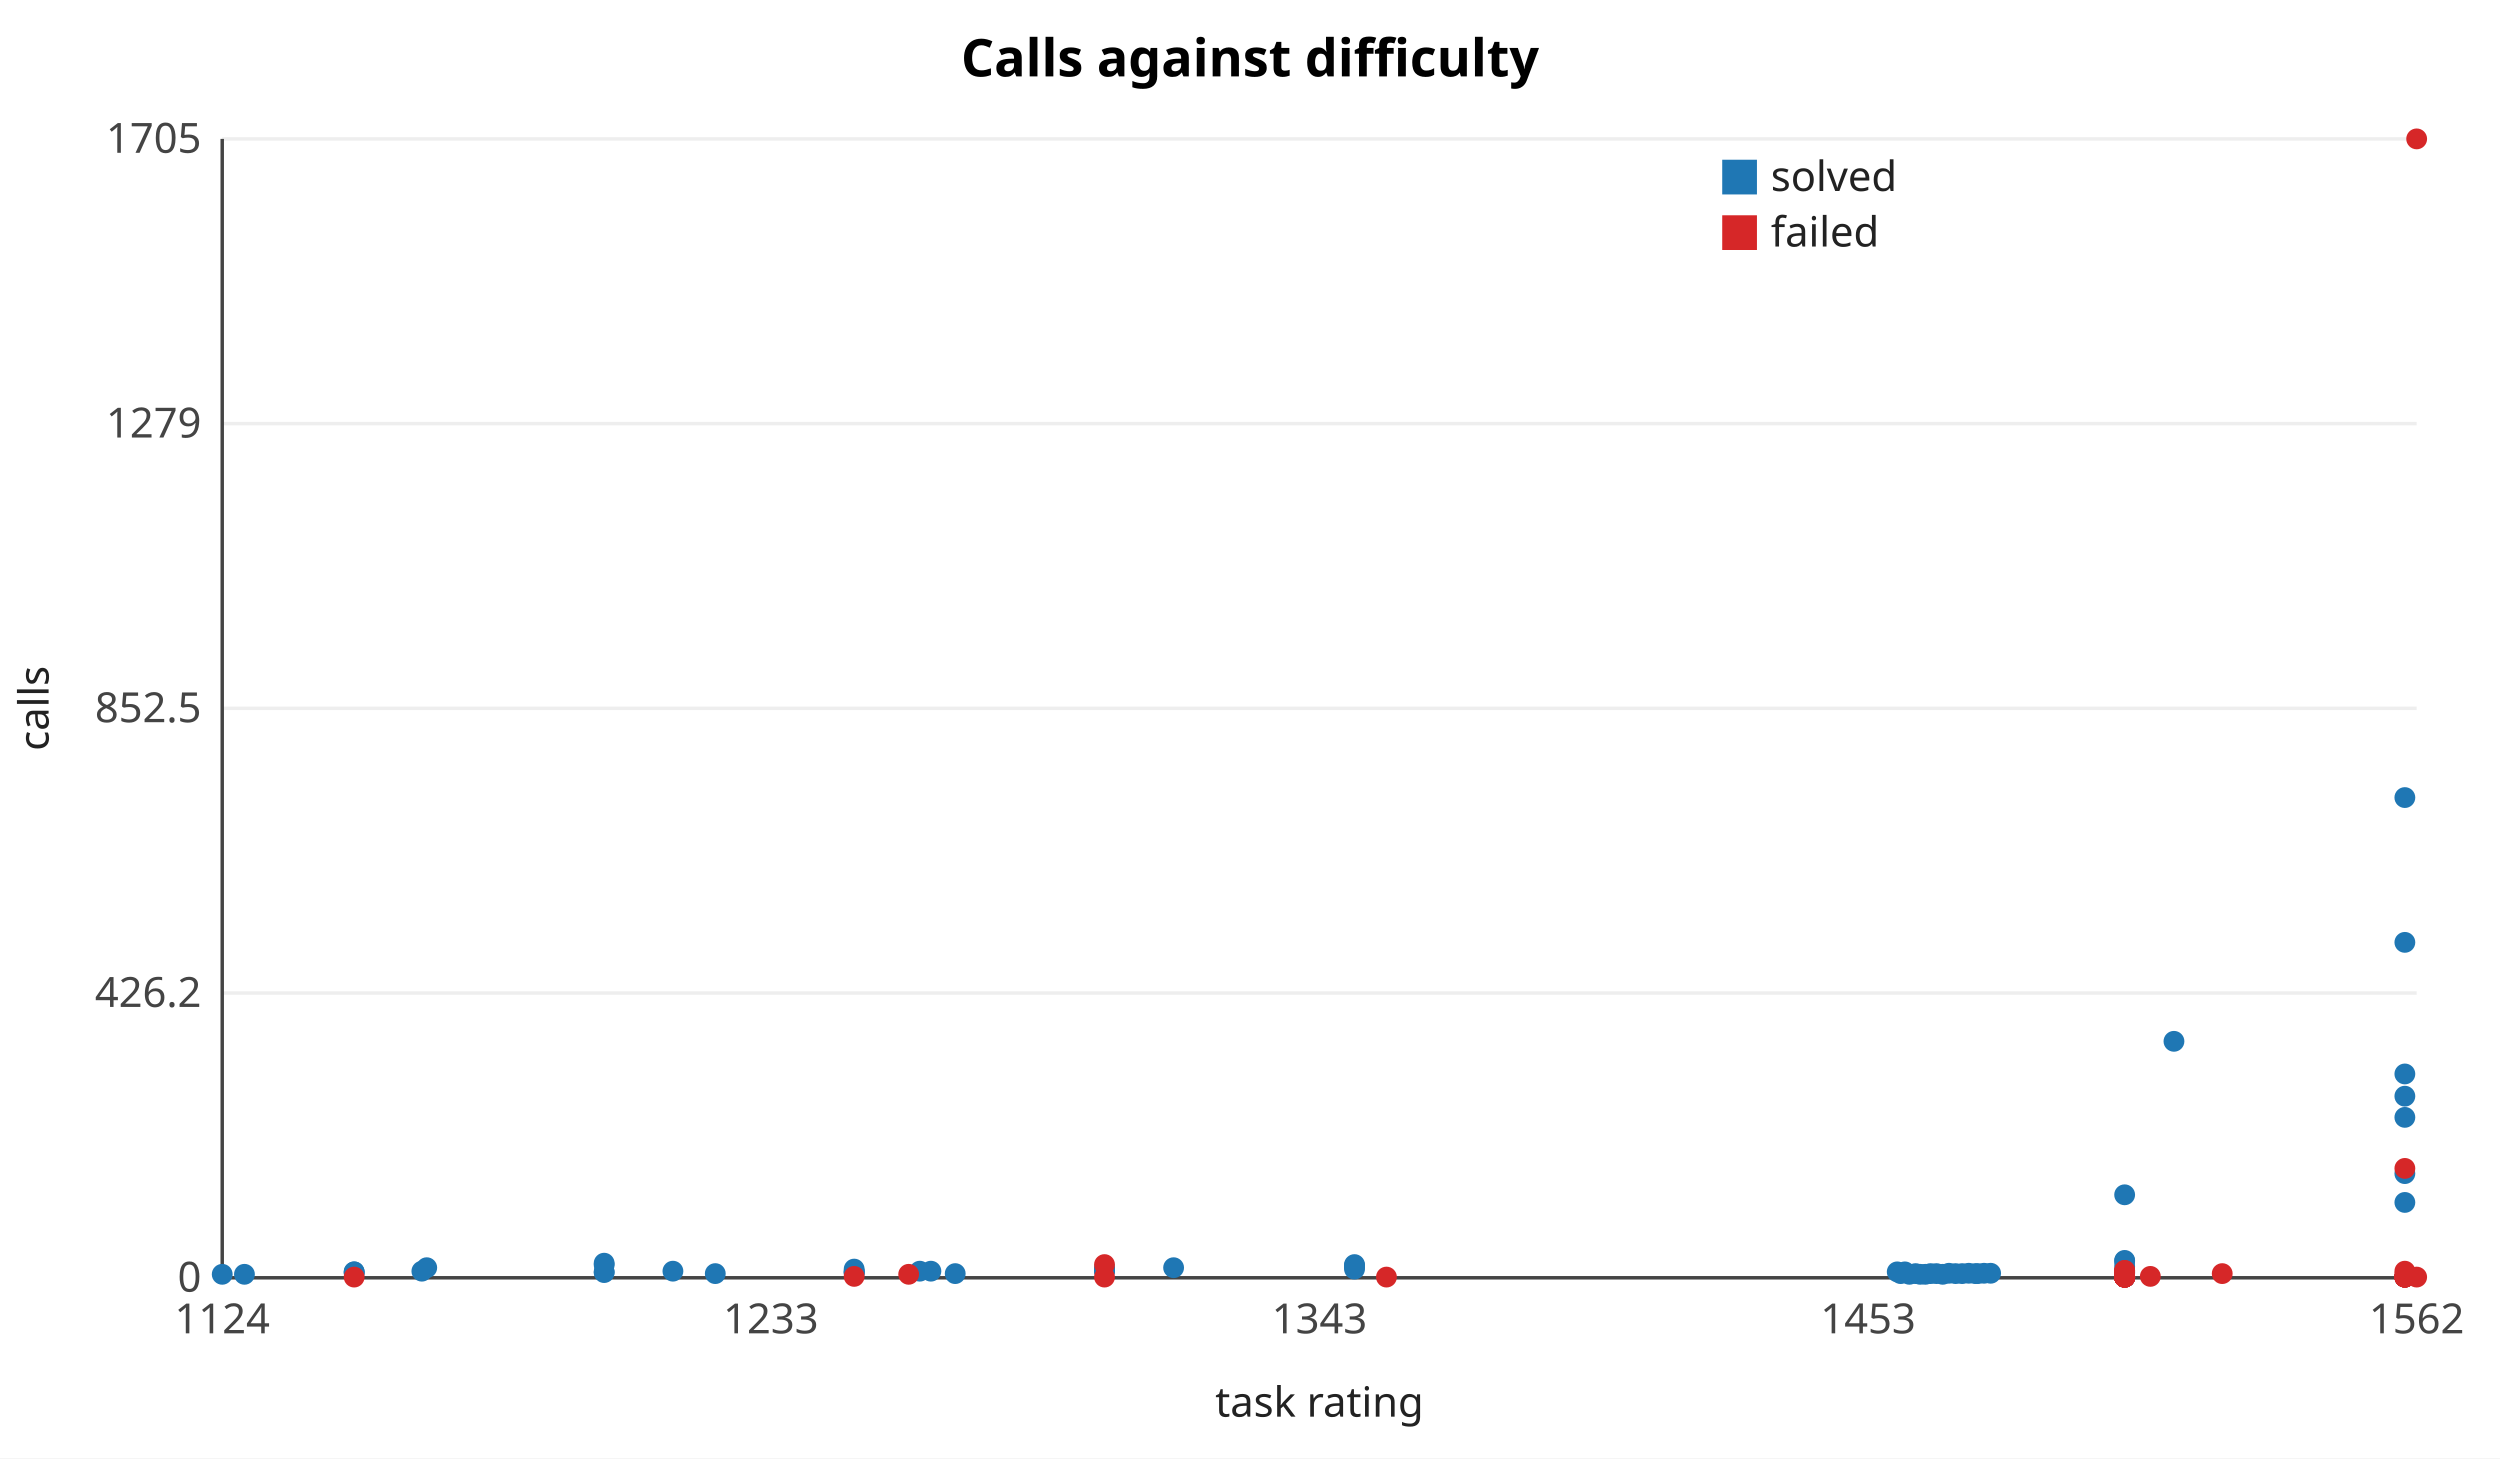
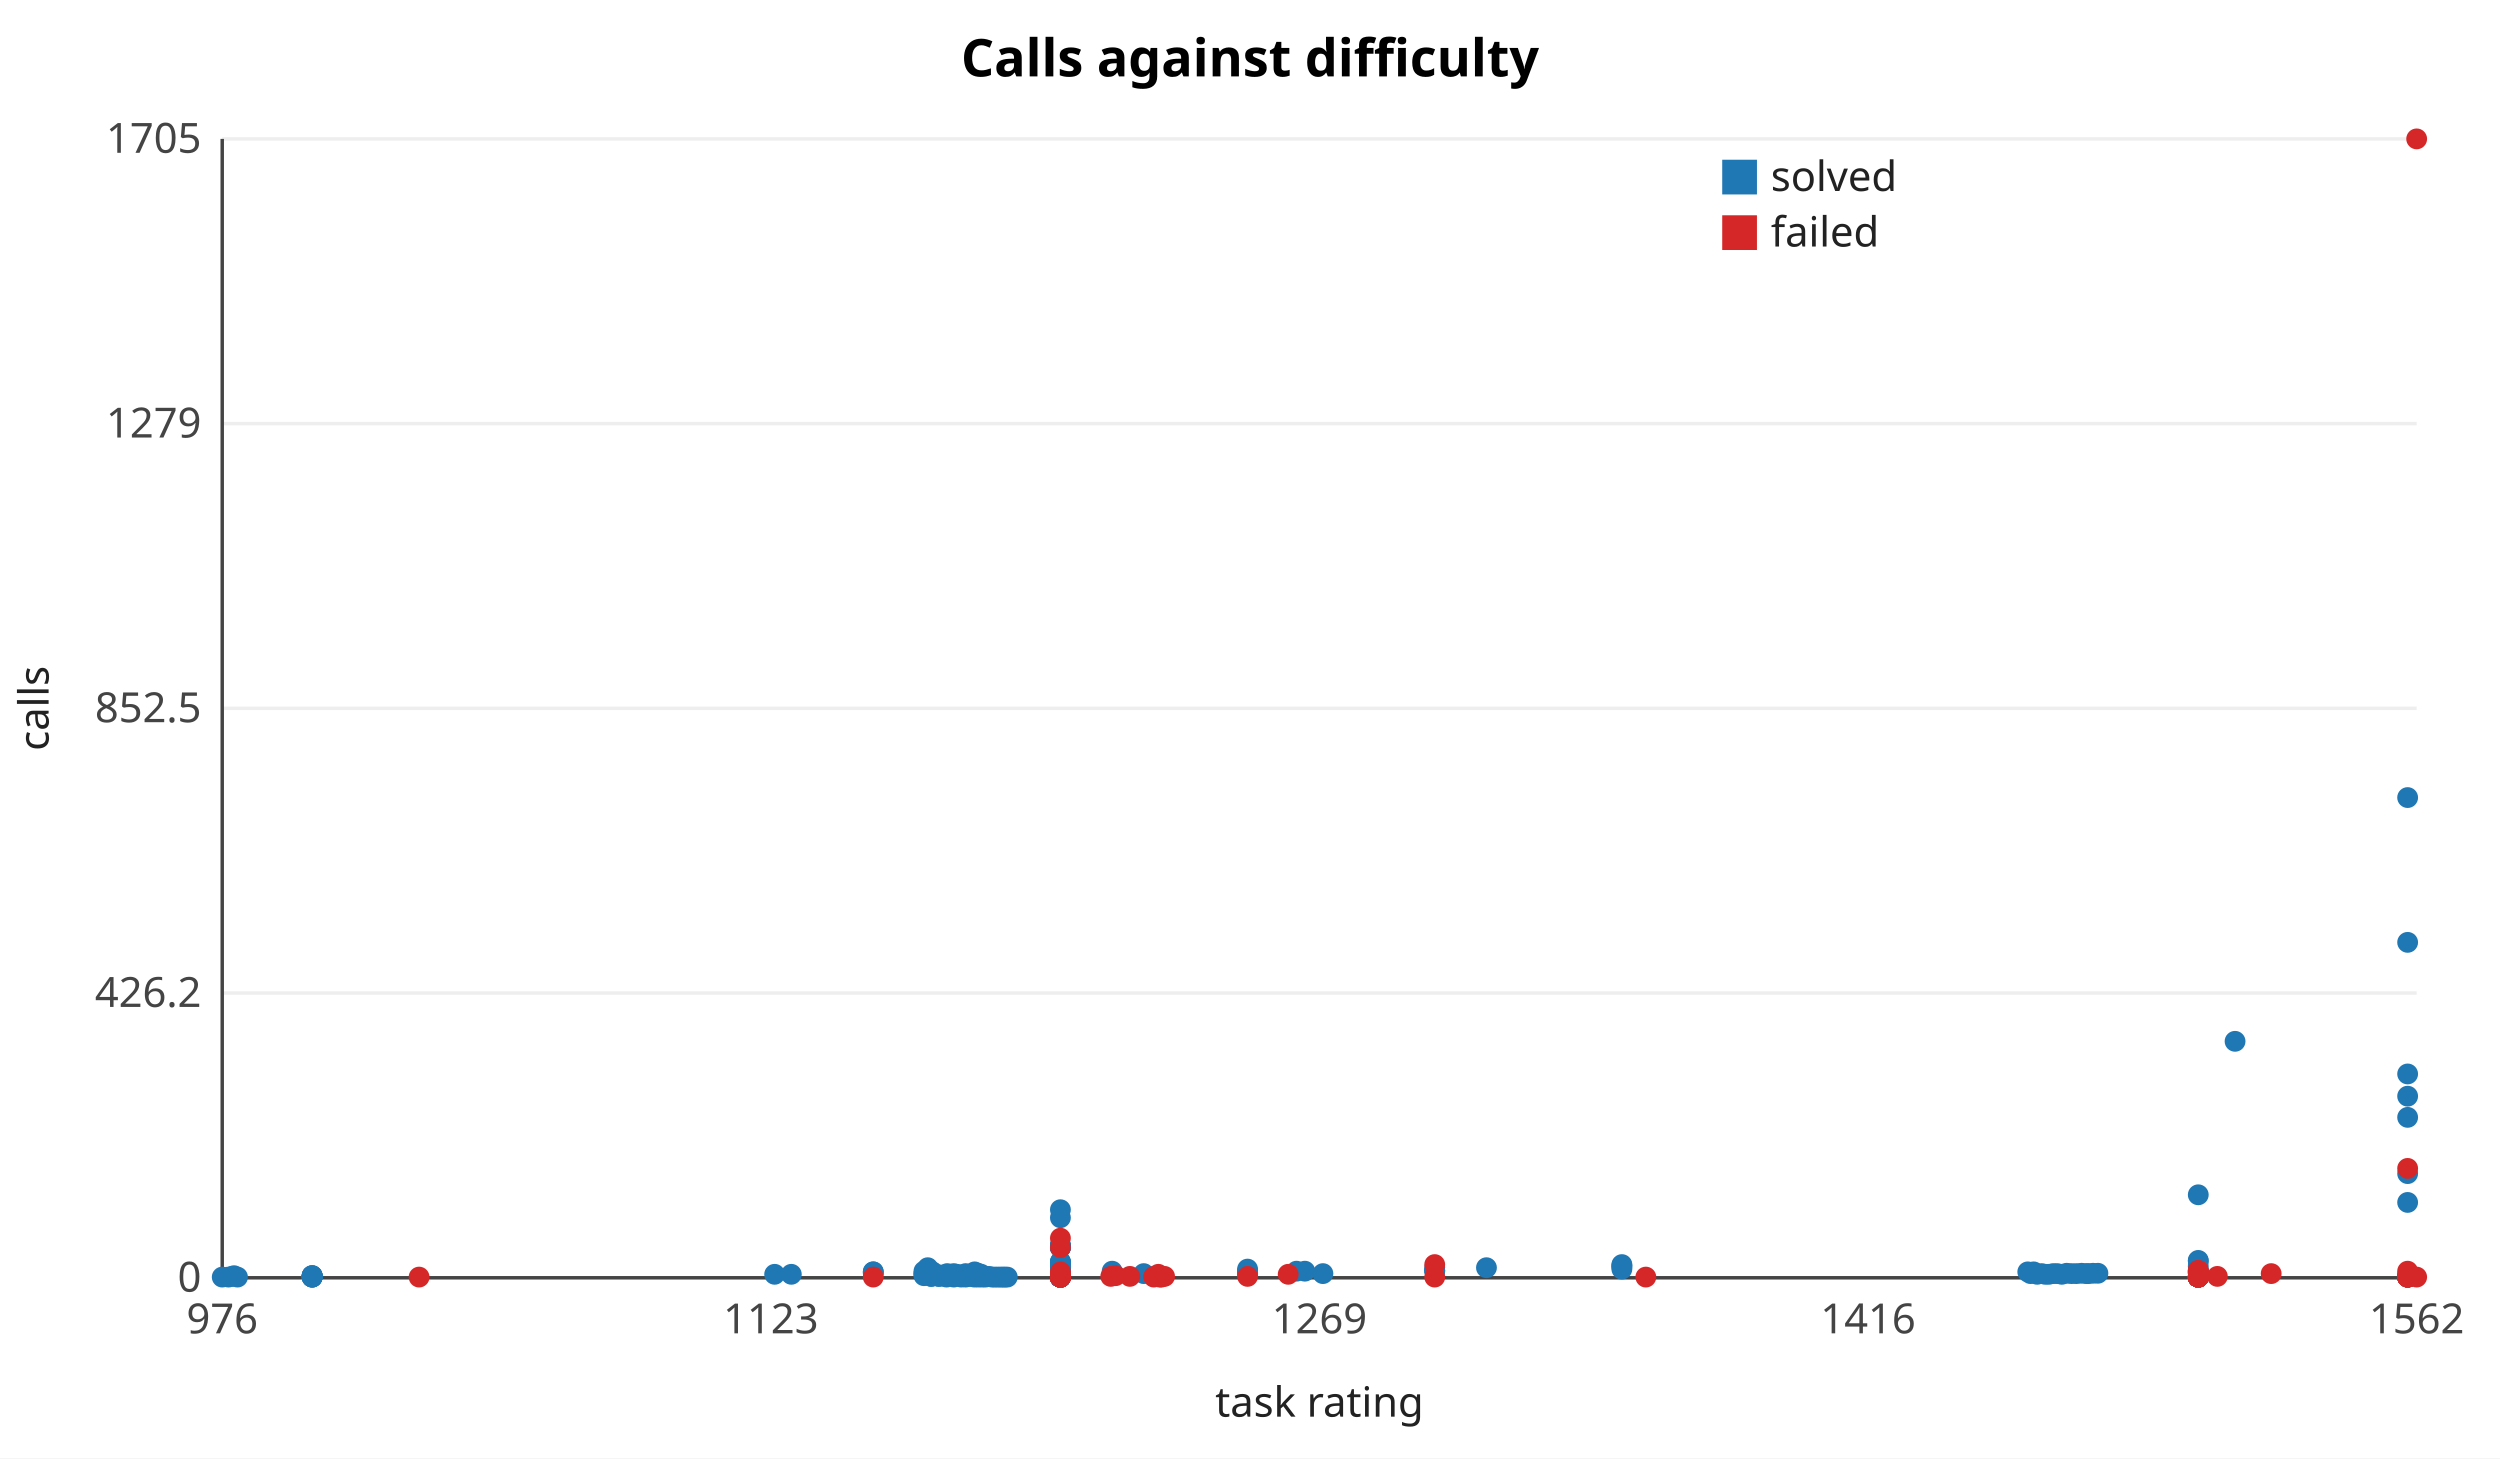
<svg xmlns="http://www.w3.org/2000/svg" width="720" height="420" viewBox="0 0 720 420" font-family="system-ui, sans-serif" font-size="12">
  <rect width="720" height="420" fill="#ffffff" />
  <text x="360" y="22" text-anchor="middle" font-size="15" font-weight="600">Calls against difficulty</text>
-   <text x="64" y="384" text-anchor="middle" fill="#444">1124</text>
+   <text x="64" y="384" text-anchor="middle" fill="#444">976</text>
  <text x="58" y="372" text-anchor="end" fill="#444">0</text>
  <line x1="64" y1="368" x2="696" y2="368" stroke="#eee" />
-   <text x="222" y="384" text-anchor="middle" fill="#444">1233</text>
+   <text x="222" y="384" text-anchor="middle" fill="#444">1123</text>
  <text x="58" y="290" text-anchor="end" fill="#444">426.2</text>
  <line x1="64" y1="286" x2="696" y2="286" stroke="#eee" />
-   <text x="380" y="384" text-anchor="middle" fill="#444">1343</text>
+   <text x="380" y="384" text-anchor="middle" fill="#444">1269</text>
  <text x="58" y="208" text-anchor="end" fill="#444">852.5</text>
  <line x1="64" y1="204" x2="696" y2="204" stroke="#eee" />
-   <text x="538" y="384" text-anchor="middle" fill="#444">1453</text>
+   <text x="538" y="384" text-anchor="middle" fill="#444">1416</text>
  <text x="58" y="126" text-anchor="end" fill="#444">1279</text>
  <line x1="64" y1="122" x2="696" y2="122" stroke="#eee" />
  <text x="696" y="384" text-anchor="middle" fill="#444">1562</text>
  <text x="58" y="44" text-anchor="end" fill="#444">1705</text>
  <line x1="64" y1="40" x2="696" y2="40" stroke="#eee" />
  <line x1="64" y1="368" x2="696" y2="368" stroke="#444" />
  <line x1="64" y1="40" x2="64" y2="368" stroke="#444" />
  <text x="380" y="408" text-anchor="middle" fill="#222">task rating</text>
  <text transform="translate(14 204) rotate(-90)" text-anchor="middle" fill="#222">calls</text>
-   <circle cx="174.0" cy="366.3" r="3" fill="#1f77b4" />
-   <circle cx="546.4" cy="366.3" r="3" fill="#1f77b4" />
-   <circle cx="611.9" cy="367.8" r="3" fill="#1f77b4" />
-   <circle cx="611.9" cy="367.8" r="3" fill="#1f77b4" />
-   <circle cx="121.5" cy="366.1" r="3" fill="#1f77b4" />
-   <circle cx="246.0" cy="365.5" r="3" fill="#1f77b4" />
-   <circle cx="611.9" cy="367.8" r="3" fill="#1f77b4" />
-   <circle cx="547.4" cy="366.8" r="3" fill="#1f77b4" />
-   <circle cx="611.9" cy="367.8" r="3" fill="#1f77b4" />
-   <circle cx="390.1" cy="365.5" r="3" fill="#1f77b4" />
-   <circle cx="611.9" cy="367.8" r="3" fill="#1f77b4" />
-   <circle cx="611.9" cy="367.8" r="3" fill="#1f77b4" />
-   <circle cx="174.0" cy="364.3" r="3" fill="#1f77b4" />
-   <circle cx="611.9" cy="367.8" r="3" fill="#1f77b4" />
-   <circle cx="611.9" cy="363.0" r="3" fill="#1f77b4" />
-   <circle cx="611.9" cy="367.8" r="3" fill="#1f77b4" />
-   <circle cx="246.0" cy="366.1" r="3" fill="#1f77b4" />
-   <circle cx="611.9" cy="367.8" r="3" fill="#1f77b4" />
-   <circle cx="548.6" cy="366.3" r="3" fill="#1f77b4" />
-   <circle cx="611.9" cy="367.8" r="3" fill="#1f77b4" />
-   <circle cx="611.9" cy="364.7" r="3" fill="#1f77b4" />
-   <circle cx="611.9" cy="367.8" r="3" fill="#1f77b4" />
-   <circle cx="174.0" cy="366.5" r="3" fill="#1f77b4" />
-   <circle cx="390.1" cy="364.2" r="3" fill="#1f77b4" />
-   <circle cx="611.9" cy="363.2" r="3" fill="#1f77b4" />
-   <circle cx="174.0" cy="363.8" r="3" fill="#1f77b4" />
-   <circle cx="549.9" cy="367.0" r="3" fill="#1f77b4" />
-   <circle cx="246.0" cy="366.7" r="3" fill="#1f77b4" />
-   <circle cx="611.9" cy="366.3" r="3" fill="#1f77b4" />
-   <circle cx="318.1" cy="365.9" r="3" fill="#1f77b4" />
-   <circle cx="318.1" cy="366.1" r="3" fill="#1f77b4" />
-   <circle cx="626.1" cy="299.9" r="3" fill="#1f77b4" />
-   <circle cx="122.9" cy="365.1" r="3" fill="#1f77b4" />
-   <circle cx="102.0" cy="366.7" r="3" fill="#1f77b4" />
-   <circle cx="611.9" cy="366.3" r="3" fill="#1f77b4" />
-   <circle cx="102.0" cy="366.3" r="3" fill="#1f77b4" />
-   <circle cx="318.1" cy="365.1" r="3" fill="#1f77b4" />
-   <circle cx="692.6" cy="321.8" r="3" fill="#1f77b4" />
-   <circle cx="551.7" cy="366.8" r="3" fill="#1f77b4" />
-   <circle cx="390.1" cy="364.9" r="3" fill="#1f77b4" />
-   <circle cx="692.6" cy="367.8" r="3" fill="#1f77b4" />
-   <circle cx="102.0" cy="366.3" r="3" fill="#1f77b4" />
-   <circle cx="692.6" cy="367.8" r="3" fill="#1f77b4" />
-   <circle cx="246.0" cy="366.3" r="3" fill="#1f77b4" />
-   <circle cx="611.9" cy="344.1" r="3" fill="#1f77b4" />
-   <circle cx="611.9" cy="366.7" r="3" fill="#1f77b4" />
-   <circle cx="553.0" cy="367.0" r="3" fill="#1f77b4" />
-   <circle cx="611.9" cy="366.7" r="3" fill="#1f77b4" />
-   <circle cx="390.1" cy="364.5" r="3" fill="#1f77b4" />
-   <circle cx="554.5" cy="367.0" r="3" fill="#1f77b4" />
-   <circle cx="193.8" cy="366.1" r="3" fill="#1f77b4" />
-   <circle cx="246.0" cy="366.5" r="3" fill="#1f77b4" />
-   <circle cx="318.1" cy="365.9" r="3" fill="#1f77b4" />
-   <circle cx="692.6" cy="315.7" r="3" fill="#1f77b4" />
-   <circle cx="692.6" cy="367.8" r="3" fill="#1f77b4" />
-   <circle cx="556.0" cy="366.8" r="3" fill="#1f77b4" />
-   <circle cx="264.9" cy="366.1" r="3" fill="#1f77b4" />
-   <circle cx="692.6" cy="338.0" r="3" fill="#1f77b4" />
-   <circle cx="557.7" cy="366.8" r="3" fill="#1f77b4" />
-   <circle cx="559.5" cy="367.0" r="3" fill="#1f77b4" />
-   <circle cx="64.0" cy="367.0" r="3" fill="#1f77b4" />
-   <circle cx="561.3" cy="366.7" r="3" fill="#1f77b4" />
-   <circle cx="692.6" cy="271.4" r="3" fill="#1f77b4" />
-   <circle cx="563.2" cy="366.8" r="3" fill="#1f77b4" />
-   <circle cx="268.1" cy="366.1" r="3" fill="#1f77b4" />
-   <circle cx="565.1" cy="366.8" r="3" fill="#1f77b4" />
-   <circle cx="692.6" cy="346.3" r="3" fill="#1f77b4" />
-   <circle cx="567.0" cy="366.7" r="3" fill="#1f77b4" />
-   <circle cx="568.9" cy="366.8" r="3" fill="#1f77b4" />
-   <circle cx="338.0" cy="365.1" r="3" fill="#1f77b4" />
-   <circle cx="569.6" cy="366.8" r="3" fill="#1f77b4" />
-   <circle cx="692.6" cy="229.7" r="3" fill="#1f77b4" />
-   <circle cx="70.4" cy="367.0" r="3" fill="#1f77b4" />
-   <circle cx="571.4" cy="366.7" r="3" fill="#1f77b4" />
-   <circle cx="573.3" cy="366.7" r="3" fill="#1f77b4" />
-   <circle cx="206.0" cy="366.8" r="3" fill="#1f77b4" />
-   <circle cx="692.6" cy="309.3" r="3" fill="#1f77b4" />
-   <circle cx="275.1" cy="366.8" r="3" fill="#1f77b4" />
+   <circle cx="305.4" cy="366.3" r="3" fill="#1f77b4" />
+   <circle cx="584.0" cy="366.3" r="3" fill="#1f77b4" />
+   <circle cx="633.1" cy="367.8" r="3" fill="#1f77b4" />
+   <circle cx="633.1" cy="367.8" r="3" fill="#1f77b4" />
+   <circle cx="266.1" cy="366.1" r="3" fill="#1f77b4" />
+   <circle cx="359.3" cy="365.5" r="3" fill="#1f77b4" />
+   <circle cx="633.1" cy="367.8" r="3" fill="#1f77b4" />
+   <circle cx="584.8" cy="366.8" r="3" fill="#1f77b4" />
+   <circle cx="633.1" cy="367.8" r="3" fill="#1f77b4" />
+   <circle cx="467.1" cy="365.5" r="3" fill="#1f77b4" />
+   <circle cx="633.1" cy="367.8" r="3" fill="#1f77b4" />
+   <circle cx="633.1" cy="367.8" r="3" fill="#1f77b4" />
+   <circle cx="305.4" cy="364.3" r="3" fill="#1f77b4" />
+   <circle cx="633.1" cy="367.8" r="3" fill="#1f77b4" />
+   <circle cx="633.1" cy="363.0" r="3" fill="#1f77b4" />
+   <circle cx="633.1" cy="367.8" r="3" fill="#1f77b4" />
+   <circle cx="359.3" cy="366.1" r="3" fill="#1f77b4" />
+   <circle cx="633.1" cy="367.8" r="3" fill="#1f77b4" />
+   <circle cx="585.7" cy="366.3" r="3" fill="#1f77b4" />
+   <circle cx="633.1" cy="367.8" r="3" fill="#1f77b4" />
+   <circle cx="633.1" cy="364.7" r="3" fill="#1f77b4" />
+   <circle cx="633.1" cy="367.8" r="3" fill="#1f77b4" />
+   <circle cx="305.4" cy="366.5" r="3" fill="#1f77b4" />
+   <circle cx="467.1" cy="364.2" r="3" fill="#1f77b4" />
+   <circle cx="633.1" cy="363.2" r="3" fill="#1f77b4" />
+   <circle cx="305.4" cy="363.8" r="3" fill="#1f77b4" />
+   <circle cx="586.7" cy="367.0" r="3" fill="#1f77b4" />
+   <circle cx="359.3" cy="366.7" r="3" fill="#1f77b4" />
+   <circle cx="633.1" cy="366.3" r="3" fill="#1f77b4" />
+   <circle cx="413.2" cy="365.9" r="3" fill="#1f77b4" />
+   <circle cx="413.2" cy="366.1" r="3" fill="#1f77b4" />
+   <circle cx="643.7" cy="299.9" r="3" fill="#1f77b4" />
+   <circle cx="267.2" cy="365.1" r="3" fill="#1f77b4" />
+   <circle cx="251.5" cy="366.7" r="3" fill="#1f77b4" />
+   <circle cx="633.1" cy="366.3" r="3" fill="#1f77b4" />
+   <circle cx="251.5" cy="366.3" r="3" fill="#1f77b4" />
+   <circle cx="413.2" cy="365.1" r="3" fill="#1f77b4" />
+   <circle cx="693.4" cy="321.8" r="3" fill="#1f77b4" />
+   <circle cx="588.0" cy="366.8" r="3" fill="#1f77b4" />
+   <circle cx="467.1" cy="364.9" r="3" fill="#1f77b4" />
+   <circle cx="693.4" cy="367.8" r="3" fill="#1f77b4" />
+   <circle cx="251.5" cy="366.3" r="3" fill="#1f77b4" />
+   <circle cx="693.4" cy="367.8" r="3" fill="#1f77b4" />
+   <circle cx="359.3" cy="366.3" r="3" fill="#1f77b4" />
+   <circle cx="633.1" cy="344.1" r="3" fill="#1f77b4" />
+   <circle cx="633.1" cy="366.7" r="3" fill="#1f77b4" />
+   <circle cx="589.0" cy="367.0" r="3" fill="#1f77b4" />
+   <circle cx="633.1" cy="366.7" r="3" fill="#1f77b4" />
+   <circle cx="467.1" cy="364.5" r="3" fill="#1f77b4" />
+   <circle cx="590.1" cy="367.0" r="3" fill="#1f77b4" />
+   <circle cx="320.3" cy="366.1" r="3" fill="#1f77b4" />
+   <circle cx="359.3" cy="366.5" r="3" fill="#1f77b4" />
+   <circle cx="413.2" cy="365.9" r="3" fill="#1f77b4" />
+   <circle cx="693.4" cy="315.7" r="3" fill="#1f77b4" />
+   <circle cx="693.4" cy="367.8" r="3" fill="#1f77b4" />
+   <circle cx="591.3" cy="366.8" r="3" fill="#1f77b4" />
+   <circle cx="373.4" cy="366.1" r="3" fill="#1f77b4" />
+   <circle cx="693.4" cy="338.0" r="3" fill="#1f77b4" />
+   <circle cx="592.5" cy="366.8" r="3" fill="#1f77b4" />
+   <circle cx="593.8" cy="367.0" r="3" fill="#1f77b4" />
+   <circle cx="223.1" cy="367.0" r="3" fill="#1f77b4" />
+   <circle cx="595.2" cy="366.7" r="3" fill="#1f77b4" />
+   <circle cx="693.4" cy="271.4" r="3" fill="#1f77b4" />
+   <circle cx="596.6" cy="366.8" r="3" fill="#1f77b4" />
+   <circle cx="375.8" cy="366.1" r="3" fill="#1f77b4" />
+   <circle cx="598.0" cy="366.8" r="3" fill="#1f77b4" />
+   <circle cx="693.4" cy="346.3" r="3" fill="#1f77b4" />
+   <circle cx="599.5" cy="366.7" r="3" fill="#1f77b4" />
+   <circle cx="600.9" cy="366.8" r="3" fill="#1f77b4" />
+   <circle cx="428.1" cy="365.1" r="3" fill="#1f77b4" />
+   <circle cx="601.4" cy="366.8" r="3" fill="#1f77b4" />
+   <circle cx="693.4" cy="229.7" r="3" fill="#1f77b4" />
+   <circle cx="227.9" cy="367.0" r="3" fill="#1f77b4" />
+   <circle cx="602.8" cy="366.7" r="3" fill="#1f77b4" />
+   <circle cx="604.2" cy="366.7" r="3" fill="#1f77b4" />
+   <circle cx="329.4" cy="366.8" r="3" fill="#1f77b4" />
+   <circle cx="693.4" cy="309.3" r="3" fill="#1f77b4" />
+   <circle cx="381.0" cy="366.8" r="3" fill="#1f77b4" />
+   <circle cx="89.9" cy="367.8" r="3" fill="#1f77b4" />
+   <circle cx="64.0" cy="367.8" r="3" fill="#1f77b4" />
+   <circle cx="305.4" cy="367.8" r="3" fill="#1f77b4" />
+   <circle cx="305.4" cy="367.8" r="3" fill="#1f77b4" />
+   <circle cx="89.9" cy="367.6" r="3" fill="#1f77b4" />
+   <circle cx="89.9" cy="367.8" r="3" fill="#1f77b4" />
+   <circle cx="305.4" cy="367.8" r="3" fill="#1f77b4" />
+   <circle cx="305.4" cy="367.8" r="3" fill="#1f77b4" />
+   <circle cx="305.4" cy="367.8" r="3" fill="#1f77b4" />
+   <circle cx="305.4" cy="367.8" r="3" fill="#1f77b4" />
+   <circle cx="305.4" cy="367.8" r="3" fill="#1f77b4" />
+   <circle cx="65.8" cy="367.8" r="3" fill="#1f77b4" />
+   <circle cx="89.9" cy="367.4" r="3" fill="#1f77b4" />
+   <circle cx="305.4" cy="367.8" r="3" fill="#1f77b4" />
+   <circle cx="305.4" cy="367.8" r="3" fill="#1f77b4" />
+   <circle cx="305.4" cy="367.8" r="3" fill="#1f77b4" />
+   <circle cx="305.4" cy="367.8" r="3" fill="#1f77b4" />
+   <circle cx="305.4" cy="367.8" r="3" fill="#1f77b4" />
+   <circle cx="305.4" cy="367.4" r="3" fill="#1f77b4" />
+   <circle cx="305.4" cy="367.8" r="3" fill="#1f77b4" />
+   <circle cx="89.9" cy="367.4" r="3" fill="#1f77b4" />
+   <circle cx="305.4" cy="367.8" r="3" fill="#1f77b4" />
+   <circle cx="89.9" cy="367.4" r="3" fill="#1f77b4" />
+   <circle cx="305.4" cy="367.8" r="3" fill="#1f77b4" />
+   <circle cx="305.4" cy="367.8" r="3" fill="#1f77b4" />
+   <circle cx="89.9" cy="367.8" r="3" fill="#1f77b4" />
+   <circle cx="89.9" cy="367.6" r="3" fill="#1f77b4" />
+   <circle cx="266.1" cy="367.0" r="3" fill="#1f77b4" />
+   <circle cx="305.4" cy="367.8" r="3" fill="#1f77b4" />
+   <circle cx="305.4" cy="367.8" r="3" fill="#1f77b4" />
+   <circle cx="305.4" cy="367.6" r="3" fill="#1f77b4" />
+   <circle cx="305.4" cy="367.8" r="3" fill="#1f77b4" />
+   <circle cx="305.4" cy="367.8" r="3" fill="#1f77b4" />
+   <circle cx="89.9" cy="367.6" r="3" fill="#1f77b4" />
+   <circle cx="305.4" cy="367.8" r="3" fill="#1f77b4" />
+   <circle cx="89.9" cy="367.6" r="3" fill="#1f77b4" />
+   <circle cx="305.4" cy="367.2" r="3" fill="#1f77b4" />
+   <circle cx="305.4" cy="367.8" r="3" fill="#1f77b4" />
+   <circle cx="305.4" cy="367.8" r="3" fill="#1f77b4" />
+   <circle cx="89.9" cy="367.8" r="3" fill="#1f77b4" />
+   <circle cx="89.9" cy="367.6" r="3" fill="#1f77b4" />
+   <circle cx="305.4" cy="367.8" r="3" fill="#1f77b4" />
+   <circle cx="305.4" cy="367.8" r="3" fill="#1f77b4" />
+   <circle cx="305.4" cy="367.8" r="3" fill="#1f77b4" />
+   <circle cx="266.1" cy="367.4" r="3" fill="#1f77b4" />
+   <circle cx="305.4" cy="366.7" r="3" fill="#1f77b4" />
+   <circle cx="305.4" cy="367.8" r="3" fill="#1f77b4" />
+   <circle cx="305.4" cy="367.8" r="3" fill="#1f77b4" />
+   <circle cx="305.4" cy="367.8" r="3" fill="#1f77b4" />
+   <circle cx="305.4" cy="367.6" r="3" fill="#1f77b4" />
+   <circle cx="305.4" cy="367.8" r="3" fill="#1f77b4" />
+   <circle cx="305.4" cy="367.8" r="3" fill="#1f77b4" />
+   <circle cx="305.4" cy="367.8" r="3" fill="#1f77b4" />
+   <circle cx="266.1" cy="366.7" r="3" fill="#1f77b4" />
+   <circle cx="305.4" cy="367.8" r="3" fill="#1f77b4" />
+   <circle cx="305.4" cy="367.8" r="3" fill="#1f77b4" />
+   <circle cx="305.4" cy="367.8" r="3" fill="#1f77b4" />
+   <circle cx="305.4" cy="367.8" r="3" fill="#1f77b4" />
+   <circle cx="268.2" cy="367.6" r="3" fill="#1f77b4" />
+   <circle cx="305.4" cy="367.8" r="3" fill="#1f77b4" />
+   <circle cx="305.4" cy="367.8" r="3" fill="#1f77b4" />
+   <circle cx="305.4" cy="367.8" r="3" fill="#1f77b4" />
+   <circle cx="305.4" cy="367.8" r="3" fill="#1f77b4" />
+   <circle cx="305.4" cy="367.8" r="3" fill="#1f77b4" />
+   <circle cx="305.4" cy="367.8" r="3" fill="#1f77b4" />
+   <circle cx="305.4" cy="367.8" r="3" fill="#1f77b4" />
+   <circle cx="305.4" cy="367.8" r="3" fill="#1f77b4" />
+   <circle cx="268.2" cy="367.6" r="3" fill="#1f77b4" />
+   <circle cx="305.4" cy="366.7" r="3" fill="#1f77b4" />
+   <circle cx="305.4" cy="367.8" r="3" fill="#1f77b4" />
+   <circle cx="305.4" cy="367.8" r="3" fill="#1f77b4" />
+   <circle cx="305.4" cy="367.6" r="3" fill="#1f77b4" />
+   <circle cx="270.4" cy="367.6" r="3" fill="#1f77b4" />
+   <circle cx="270.4" cy="367.6" r="3" fill="#1f77b4" />
+   <circle cx="305.4" cy="367.8" r="3" fill="#1f77b4" />
+   <circle cx="305.4" cy="359.0" r="3" fill="#1f77b4" />
+   <circle cx="305.4" cy="363.4" r="3" fill="#1f77b4" />
+   <circle cx="305.4" cy="367.8" r="3" fill="#1f77b4" />
+   <circle cx="305.4" cy="366.8" r="3" fill="#1f77b4" />
+   <circle cx="305.4" cy="367.8" r="3" fill="#1f77b4" />
+   <circle cx="305.4" cy="367.4" r="3" fill="#1f77b4" />
+   <circle cx="305.4" cy="367.8" r="3" fill="#1f77b4" />
+   <circle cx="67.4" cy="367.4" r="3" fill="#1f77b4" />
+   <circle cx="305.4" cy="367.8" r="3" fill="#1f77b4" />
+   <circle cx="272.6" cy="367.8" r="3" fill="#1f77b4" />
+   <circle cx="305.4" cy="367.8" r="3" fill="#1f77b4" />
+   <circle cx="305.4" cy="367.4" r="3" fill="#1f77b4" />
+   <circle cx="267.4" cy="366.8" r="3" fill="#1f77b4" />
+   <circle cx="305.4" cy="367.8" r="3" fill="#1f77b4" />
+   <circle cx="305.4" cy="367.8" r="3" fill="#1f77b4" />
+   <circle cx="305.4" cy="366.8" r="3" fill="#1f77b4" />
+   <circle cx="274.7" cy="367.8" r="3" fill="#1f77b4" />
+   <circle cx="305.4" cy="365.9" r="3" fill="#1f77b4" />
+   <circle cx="272.6" cy="367.0" r="3" fill="#1f77b4" />
+   <circle cx="305.4" cy="367.0" r="3" fill="#1f77b4" />
+   <circle cx="305.4" cy="366.8" r="3" fill="#1f77b4" />
+   <circle cx="305.4" cy="359.2" r="3" fill="#1f77b4" />
+   <circle cx="305.4" cy="367.6" r="3" fill="#1f77b4" />
+   <circle cx="276.8" cy="367.8" r="3" fill="#1f77b4" />
+   <circle cx="305.4" cy="367.4" r="3" fill="#1f77b4" />
+   <circle cx="305.4" cy="366.3" r="3" fill="#1f77b4" />
+   <circle cx="305.4" cy="367.6" r="3" fill="#1f77b4" />
+   <circle cx="66.9" cy="367.6" r="3" fill="#1f77b4" />
+   <circle cx="305.4" cy="365.9" r="3" fill="#1f77b4" />
+   <circle cx="278.1" cy="367.8" r="3" fill="#1f77b4" />
+   <circle cx="305.4" cy="367.2" r="3" fill="#1f77b4" />
+   <circle cx="274.7" cy="366.8" r="3" fill="#1f77b4" />
+   <circle cx="305.4" cy="359.2" r="3" fill="#1f77b4" />
+   <circle cx="279.4" cy="367.6" r="3" fill="#1f77b4" />
+   <circle cx="305.4" cy="367.2" r="3" fill="#1f77b4" />
+   <circle cx="280.6" cy="367.8" r="3" fill="#1f77b4" />
+   <circle cx="305.4" cy="365.3" r="3" fill="#1f77b4" />
+   <circle cx="305.4" cy="358.8" r="3" fill="#1f77b4" />
+   <circle cx="305.4" cy="367.4" r="3" fill="#1f77b4" />
+   <circle cx="281.7" cy="367.8" r="3" fill="#1f77b4" />
+   <circle cx="276.8" cy="367.2" r="3" fill="#1f77b4" />
+   <circle cx="268.6" cy="366.3" r="3" fill="#1f77b4" />
+   <circle cx="305.4" cy="365.9" r="3" fill="#1f77b4" />
+   <circle cx="68.4" cy="367.8" r="3" fill="#1f77b4" />
+   <circle cx="282.8" cy="367.8" r="3" fill="#1f77b4" />
+   <circle cx="305.4" cy="366.8" r="3" fill="#1f77b4" />
+   <circle cx="283.8" cy="367.8" r="3" fill="#1f77b4" />
+   <circle cx="270.8" cy="367.2" r="3" fill="#1f77b4" />
+   <circle cx="305.4" cy="350.7" r="3" fill="#1f77b4" />
+   <circle cx="278.1" cy="366.8" r="3" fill="#1f77b4" />
+   <circle cx="284.8" cy="367.6" r="3" fill="#1f77b4" />
+   <circle cx="285.7" cy="367.8" r="3" fill="#1f77b4" />
+   <circle cx="286.5" cy="367.8" r="3" fill="#1f77b4" />
+   <circle cx="279.4" cy="367.2" r="3" fill="#1f77b4" />
+   <circle cx="305.4" cy="359.0" r="3" fill="#1f77b4" />
+   <circle cx="272.3" cy="367.6" r="3" fill="#1f77b4" />
+   <circle cx="287.3" cy="367.8" r="3" fill="#1f77b4" />
+   <circle cx="288.1" cy="367.8" r="3" fill="#1f77b4" />
+   <circle cx="279.3" cy="367.4" r="3" fill="#1f77b4" />
+   <circle cx="288.8" cy="367.8" r="3" fill="#1f77b4" />
+   <circle cx="289.4" cy="367.8" r="3" fill="#1f77b4" />
+   <circle cx="279.3" cy="367.4" r="3" fill="#1f77b4" />
+   <circle cx="305.4" cy="348.4" r="3" fill="#1f77b4" />
+   <circle cx="290.1" cy="367.8" r="3" fill="#1f77b4" />
+   <circle cx="305.4" cy="366.8" r="3" fill="#1f77b4" />
+   <circle cx="305.4" cy="359.2" r="3" fill="#1f77b4" />
+   <circle cx="305.4" cy="367.0" r="3" fill="#1f77b4" />
+   <circle cx="280.5" cy="367.2" r="3" fill="#1f77b4" />
+   <circle cx="305.4" cy="363.4" r="3" fill="#1f77b4" />
+   <circle cx="305.4" cy="366.7" r="3" fill="#1f77b4" />
+   <circle cx="272.8" cy="366.8" r="3" fill="#1f77b4" />
+   <circle cx="280.3" cy="367.2" r="3" fill="#1f77b4" />
+   <circle cx="305.4" cy="359.2" r="3" fill="#1f77b4" />
+   <circle cx="305.4" cy="365.1" r="3" fill="#1f77b4" />
+   <circle cx="281.5" cy="367.2" r="3" fill="#1f77b4" />
+   <circle cx="305.4" cy="358.6" r="3" fill="#1f77b4" />
+   <circle cx="305.4" cy="366.8" r="3" fill="#1f77b4" />
+   <circle cx="305.4" cy="358.8" r="3" fill="#1f77b4" />
+   <circle cx="282.6" cy="367.0" r="3" fill="#1f77b4" />
+   <circle cx="274.2" cy="367.4" r="3" fill="#1f77b4" />
+   <circle cx="305.4" cy="363.8" r="3" fill="#1f77b4" />
+   <circle cx="305.4" cy="359.2" r="3" fill="#1f77b4" />
+   <circle cx="305.4" cy="363.6" r="3" fill="#1f77b4" />
+   <circle cx="281.0" cy="367.2" r="3" fill="#1f77b4" />
+   <circle cx="305.4" cy="365.5" r="3" fill="#1f77b4" />
+   <circle cx="275.6" cy="367.0" r="3" fill="#1f77b4" />
+   <circle cx="277.0" cy="367.6" r="3" fill="#1f77b4" />
+   <circle cx="278.3" cy="367.6" r="3" fill="#1f77b4" />
+   <circle cx="279.5" cy="367.2" r="3" fill="#1f77b4" />
+   <circle cx="280.7" cy="366.3" r="3" fill="#1f77b4" />
+   <circle cx="280.6" cy="367.6" r="3" fill="#1f77b4" />
+   <circle cx="281.7" cy="366.7" r="3" fill="#1f77b4" />
+   <circle cx="281.5" cy="367.2" r="3" fill="#1f77b4" />
  <rect x="496" y="46" width="10" height="10" fill="#1f77b4" />
  <text x="510" y="55" fill="#222">solved</text>
-   <circle cx="611.9" cy="367.8" r="3" fill="#d62728" />
-   <circle cx="611.9" cy="367.8" r="3" fill="#d62728" />
-   <circle cx="611.9" cy="367.8" r="3" fill="#d62728" />
-   <circle cx="611.9" cy="367.8" r="3" fill="#d62728" />
-   <circle cx="611.9" cy="366.1" r="3" fill="#d62728" />
-   <circle cx="611.9" cy="367.8" r="3" fill="#d62728" />
-   <circle cx="611.9" cy="367.8" r="3" fill="#d62728" />
-   <circle cx="261.7" cy="367.0" r="3" fill="#d62728" />
-   <circle cx="399.3" cy="367.8" r="3" fill="#d62728" />
-   <circle cx="611.9" cy="367.8" r="3" fill="#d62728" />
-   <circle cx="619.3" cy="367.6" r="3" fill="#d62728" />
-   <circle cx="611.9" cy="367.8" r="3" fill="#d62728" />
-   <circle cx="611.9" cy="367.8" r="3" fill="#d62728" />
-   <circle cx="611.9" cy="367.8" r="3" fill="#d62728" />
-   <circle cx="246.0" cy="367.6" r="3" fill="#d62728" />
-   <circle cx="611.9" cy="365.9" r="3" fill="#d62728" />
-   <circle cx="611.9" cy="367.8" r="3" fill="#d62728" />
-   <circle cx="611.9" cy="367.8" r="3" fill="#d62728" />
-   <circle cx="611.9" cy="367.8" r="3" fill="#d62728" />
-   <circle cx="692.6" cy="367.8" r="3" fill="#d62728" />
-   <circle cx="692.6" cy="366.1" r="3" fill="#d62728" />
-   <circle cx="692.6" cy="367.8" r="3" fill="#d62728" />
-   <circle cx="692.6" cy="367.8" r="3" fill="#d62728" />
-   <circle cx="318.1" cy="364.2" r="3" fill="#d62728" />
-   <circle cx="318.1" cy="367.8" r="3" fill="#d62728" />
-   <circle cx="611.9" cy="367.8" r="3" fill="#d62728" />
-   <circle cx="611.9" cy="367.8" r="3" fill="#d62728" />
-   <circle cx="692.6" cy="367.8" r="3" fill="#d62728" />
-   <circle cx="692.6" cy="367.8" r="3" fill="#d62728" />
-   <circle cx="611.9" cy="367.8" r="3" fill="#d62728" />
-   <circle cx="611.9" cy="367.8" r="3" fill="#d62728" />
-   <circle cx="611.9" cy="366.5" r="3" fill="#d62728" />
-   <circle cx="102.0" cy="367.8" r="3" fill="#d62728" />
-   <circle cx="611.9" cy="365.9" r="3" fill="#d62728" />
-   <circle cx="692.6" cy="367.0" r="3" fill="#d62728" />
-   <circle cx="692.6" cy="367.8" r="3" fill="#d62728" />
-   <circle cx="692.6" cy="367.8" r="3" fill="#d62728" />
-   <circle cx="640.0" cy="366.8" r="3" fill="#d62728" />
-   <circle cx="692.6" cy="336.5" r="3" fill="#d62728" />
+   <circle cx="633.1" cy="367.8" r="3" fill="#d62728" />
+   <circle cx="633.1" cy="367.8" r="3" fill="#d62728" />
+   <circle cx="633.1" cy="367.8" r="3" fill="#d62728" />
+   <circle cx="633.1" cy="367.8" r="3" fill="#d62728" />
+   <circle cx="633.1" cy="366.1" r="3" fill="#d62728" />
+   <circle cx="633.1" cy="367.8" r="3" fill="#d62728" />
+   <circle cx="633.1" cy="367.8" r="3" fill="#d62728" />
+   <circle cx="371.0" cy="367.0" r="3" fill="#d62728" />
+   <circle cx="474.0" cy="367.8" r="3" fill="#d62728" />
+   <circle cx="633.1" cy="367.8" r="3" fill="#d62728" />
+   <circle cx="638.6" cy="367.6" r="3" fill="#d62728" />
+   <circle cx="633.1" cy="367.8" r="3" fill="#d62728" />
+   <circle cx="633.1" cy="367.8" r="3" fill="#d62728" />
+   <circle cx="633.1" cy="367.8" r="3" fill="#d62728" />
+   <circle cx="359.3" cy="367.6" r="3" fill="#d62728" />
+   <circle cx="633.1" cy="365.9" r="3" fill="#d62728" />
+   <circle cx="633.1" cy="367.8" r="3" fill="#d62728" />
+   <circle cx="633.1" cy="367.8" r="3" fill="#d62728" />
+   <circle cx="633.1" cy="367.8" r="3" fill="#d62728" />
+   <circle cx="693.4" cy="367.8" r="3" fill="#d62728" />
+   <circle cx="693.4" cy="366.1" r="3" fill="#d62728" />
+   <circle cx="693.4" cy="367.8" r="3" fill="#d62728" />
+   <circle cx="693.4" cy="367.8" r="3" fill="#d62728" />
+   <circle cx="413.2" cy="364.2" r="3" fill="#d62728" />
+   <circle cx="413.2" cy="367.8" r="3" fill="#d62728" />
+   <circle cx="633.1" cy="367.8" r="3" fill="#d62728" />
+   <circle cx="633.1" cy="367.8" r="3" fill="#d62728" />
+   <circle cx="693.4" cy="367.8" r="3" fill="#d62728" />
+   <circle cx="693.4" cy="367.8" r="3" fill="#d62728" />
+   <circle cx="633.1" cy="367.8" r="3" fill="#d62728" />
+   <circle cx="633.1" cy="367.8" r="3" fill="#d62728" />
+   <circle cx="633.1" cy="366.5" r="3" fill="#d62728" />
+   <circle cx="251.5" cy="367.8" r="3" fill="#d62728" />
+   <circle cx="633.1" cy="365.9" r="3" fill="#d62728" />
+   <circle cx="693.4" cy="367.0" r="3" fill="#d62728" />
+   <circle cx="693.4" cy="367.8" r="3" fill="#d62728" />
+   <circle cx="693.4" cy="367.8" r="3" fill="#d62728" />
+   <circle cx="654.1" cy="366.8" r="3" fill="#d62728" />
+   <circle cx="693.4" cy="336.5" r="3" fill="#d62728" />
  <circle cx="696.0" cy="40.0" r="3" fill="#d62728" />
  <circle cx="696.0" cy="367.8" r="3" fill="#d62728" />
+   <circle cx="305.4" cy="367.6" r="3" fill="#d62728" />
+   <circle cx="305.4" cy="367.8" r="3" fill="#d62728" />
+   <circle cx="305.4" cy="367.6" r="3" fill="#d62728" />
+   <circle cx="305.4" cy="367.8" r="3" fill="#d62728" />
+   <circle cx="305.4" cy="367.8" r="3" fill="#d62728" />
+   <circle cx="319.9" cy="367.6" r="3" fill="#d62728" />
+   <circle cx="305.4" cy="367.8" r="3" fill="#d62728" />
+   <circle cx="305.4" cy="367.8" r="3" fill="#d62728" />
+   <circle cx="305.4" cy="367.8" r="3" fill="#d62728" />
+   <circle cx="120.7" cy="367.8" r="3" fill="#d62728" />
+   <circle cx="321.3" cy="367.4" r="3" fill="#d62728" />
+   <circle cx="305.4" cy="367.8" r="3" fill="#d62728" />
+   <circle cx="305.4" cy="367.6" r="3" fill="#d62728" />
+   <circle cx="305.4" cy="366.7" r="3" fill="#d62728" />
+   <circle cx="305.4" cy="367.6" r="3" fill="#d62728" />
+   <circle cx="305.4" cy="367.8" r="3" fill="#d62728" />
+   <circle cx="305.4" cy="367.8" r="3" fill="#d62728" />
+   <circle cx="305.4" cy="359.3" r="3" fill="#d62728" />
+   <circle cx="305.4" cy="367.8" r="3" fill="#d62728" />
+   <circle cx="332.3" cy="367.6" r="3" fill="#d62728" />
+   <circle cx="325.4" cy="367.6" r="3" fill="#d62728" />
+   <circle cx="332.3" cy="367.8" r="3" fill="#d62728" />
+   <circle cx="305.4" cy="356.6" r="3" fill="#d62728" />
+   <circle cx="333.4" cy="367.6" r="3" fill="#d62728" />
+   <circle cx="305.4" cy="367.8" r="3" fill="#d62728" />
+   <circle cx="305.4" cy="366.3" r="3" fill="#d62728" />
+   <circle cx="335.4" cy="367.6" r="3" fill="#d62728" />
+   <circle cx="334.0" cy="367.8" r="3" fill="#d62728" />
+   <circle cx="333.6" cy="367.0" r="3" fill="#d62728" />
+   <circle cx="334.5" cy="367.8" r="3" fill="#d62728" />
  <rect x="496" y="62" width="10" height="10" fill="#d62728" />
  <text x="510" y="71" fill="#222">failed</text>
</svg>
